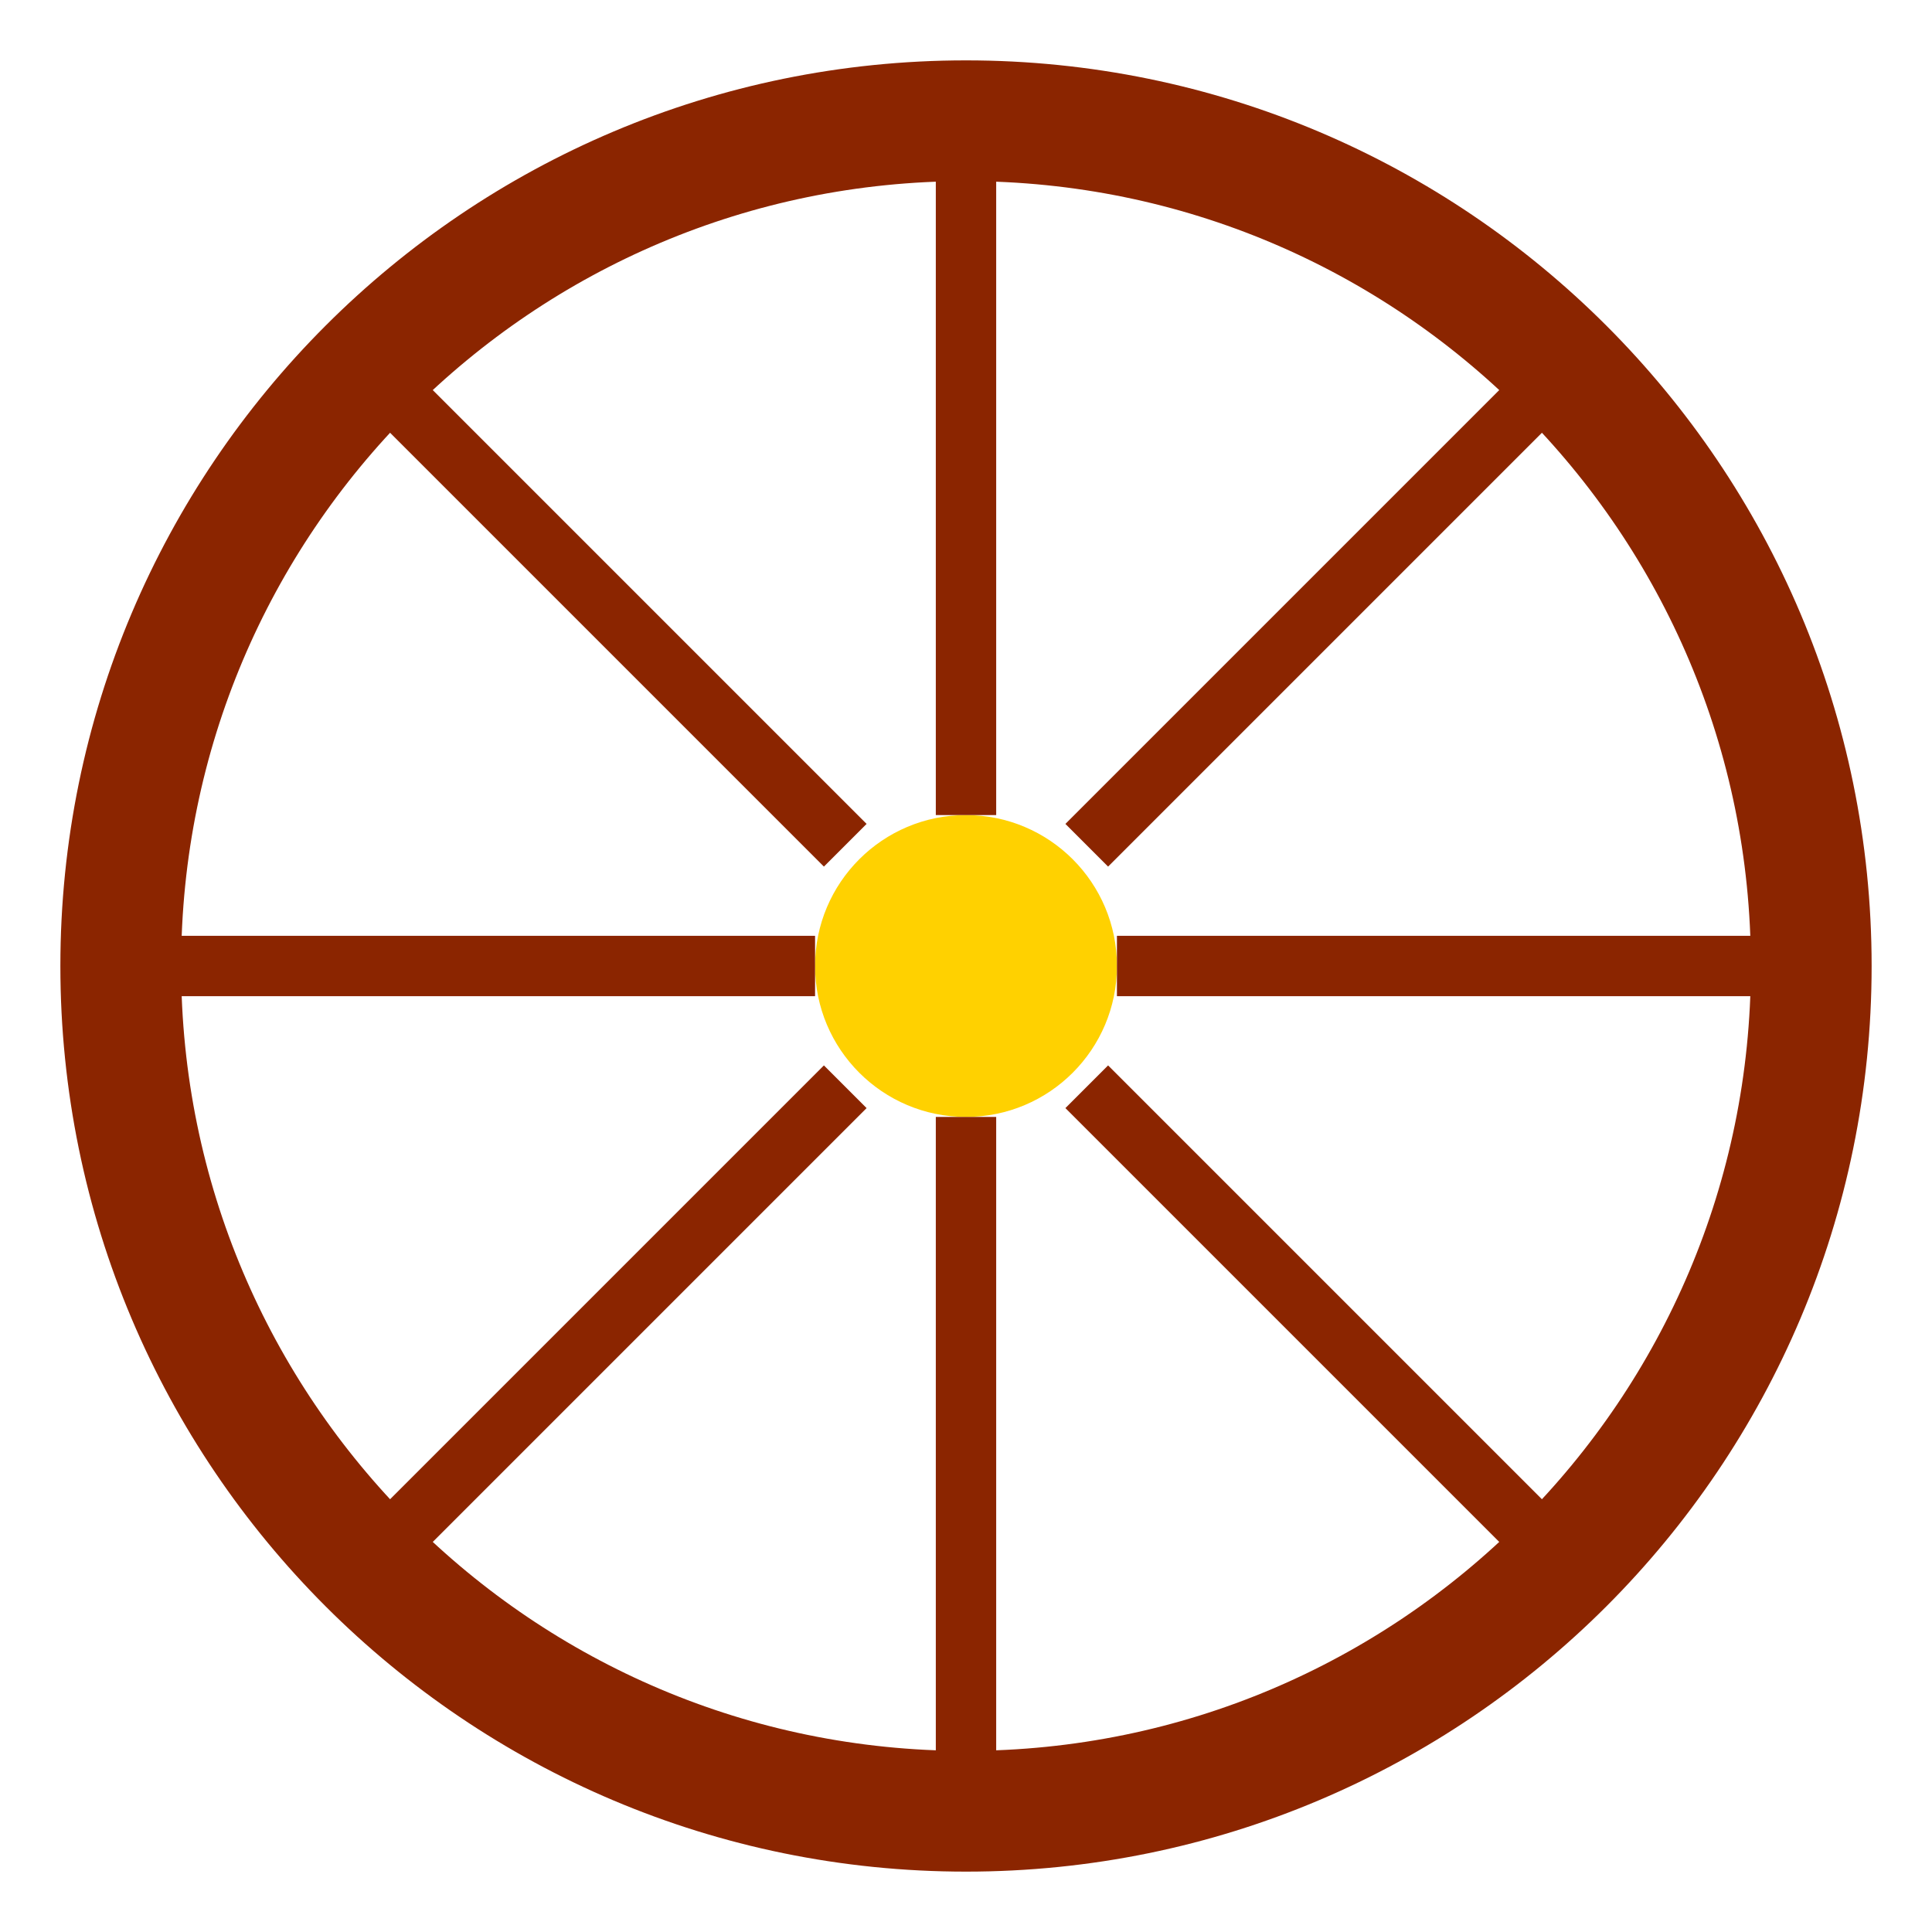
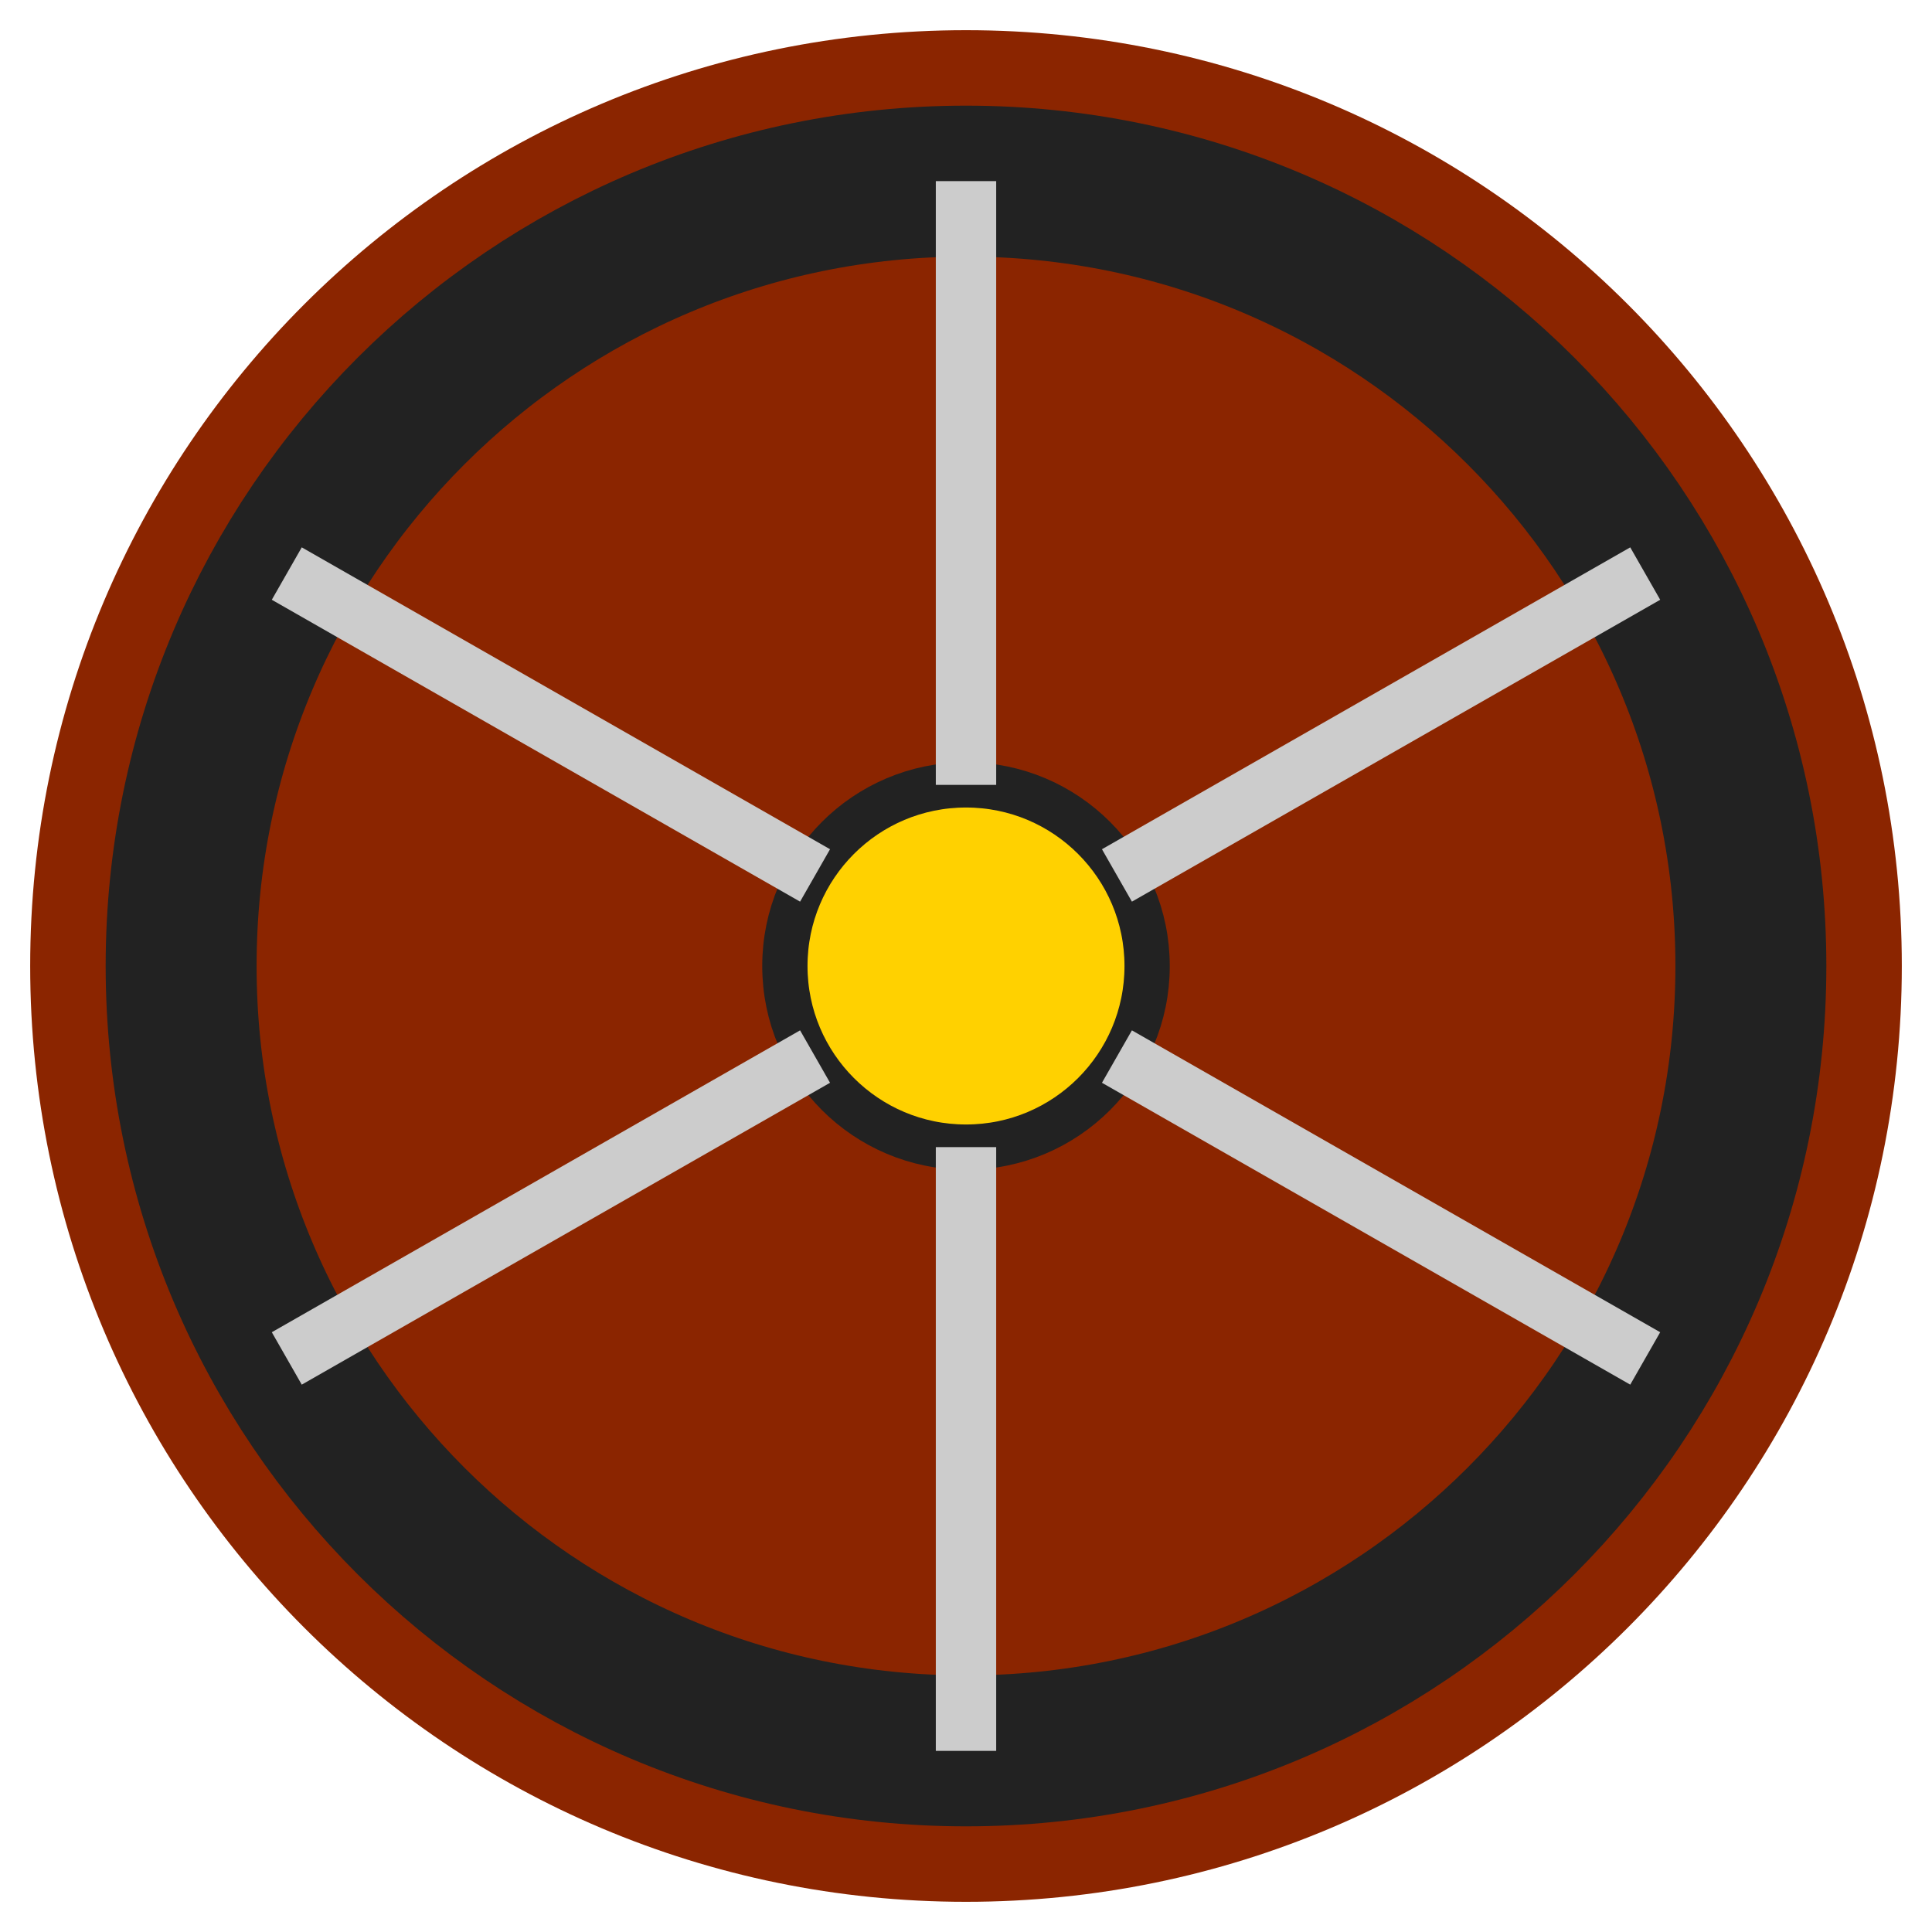
<svg xmlns="http://www.w3.org/2000/svg" viewBox="0 0 64 64">
-   <circle cx="32" cy="32" r="28" fill="none" stroke="#8B2500" stroke-width="4" />
-   <circle cx="32" cy="32" r="5" fill="#FFD100" />
-   <line x1="32" y1="4" x2="32" y2="27" stroke="#8B2500" stroke-width="2" />
-   <line x1="32" y1="37" x2="32" y2="60" stroke="#8B2500" stroke-width="2" />
-   <line x1="4" y1="32" x2="27" y2="32" stroke="#8B2500" stroke-width="2" />
-   <line x1="37" y1="32" x2="60" y2="32" stroke="#8B2500" stroke-width="2" />
-   <line x1="12" y1="12" x2="28" y2="28" stroke="#8B2500" stroke-width="2" />
-   <line x1="36" y1="36" x2="52" y2="52" stroke="#8B2500" stroke-width="2" />
-   <line x1="52" y1="12" x2="36" y2="28" stroke="#8B2500" stroke-width="2" />
-   <line x1="28" y1="36" x2="12" y2="52" stroke="#8B2500" stroke-width="2" />
+   <circle cx="32" cy="32" r="31" fill="#8B2500" />
+   <circle cx="32" cy="32" r="26" fill="none" stroke="#222" stroke-width="5" />
+   <circle cx="32" cy="32" r="6" fill="#FFD100" stroke="#222" stroke-width="1.5" />
+   <line x1="32" y1="6" x2="32" y2="26" stroke="#CCC" stroke-width="2" />
+   <line x1="32" y1="38" x2="32" y2="58" stroke="#CCC" stroke-width="2" />
+   <line x1="9.5" y1="19" x2="27" y2="29" stroke="#CCC" stroke-width="2" />
+   <line x1="37" y1="35" x2="54.5" y2="45" stroke="#CCC" stroke-width="2" />
+   <line x1="54.5" y1="19" x2="37" y2="29" stroke="#CCC" stroke-width="2" />
+   <line x1="27" y1="35" x2="9.5" y2="45" stroke="#CCC" stroke-width="2" />
</svg>
